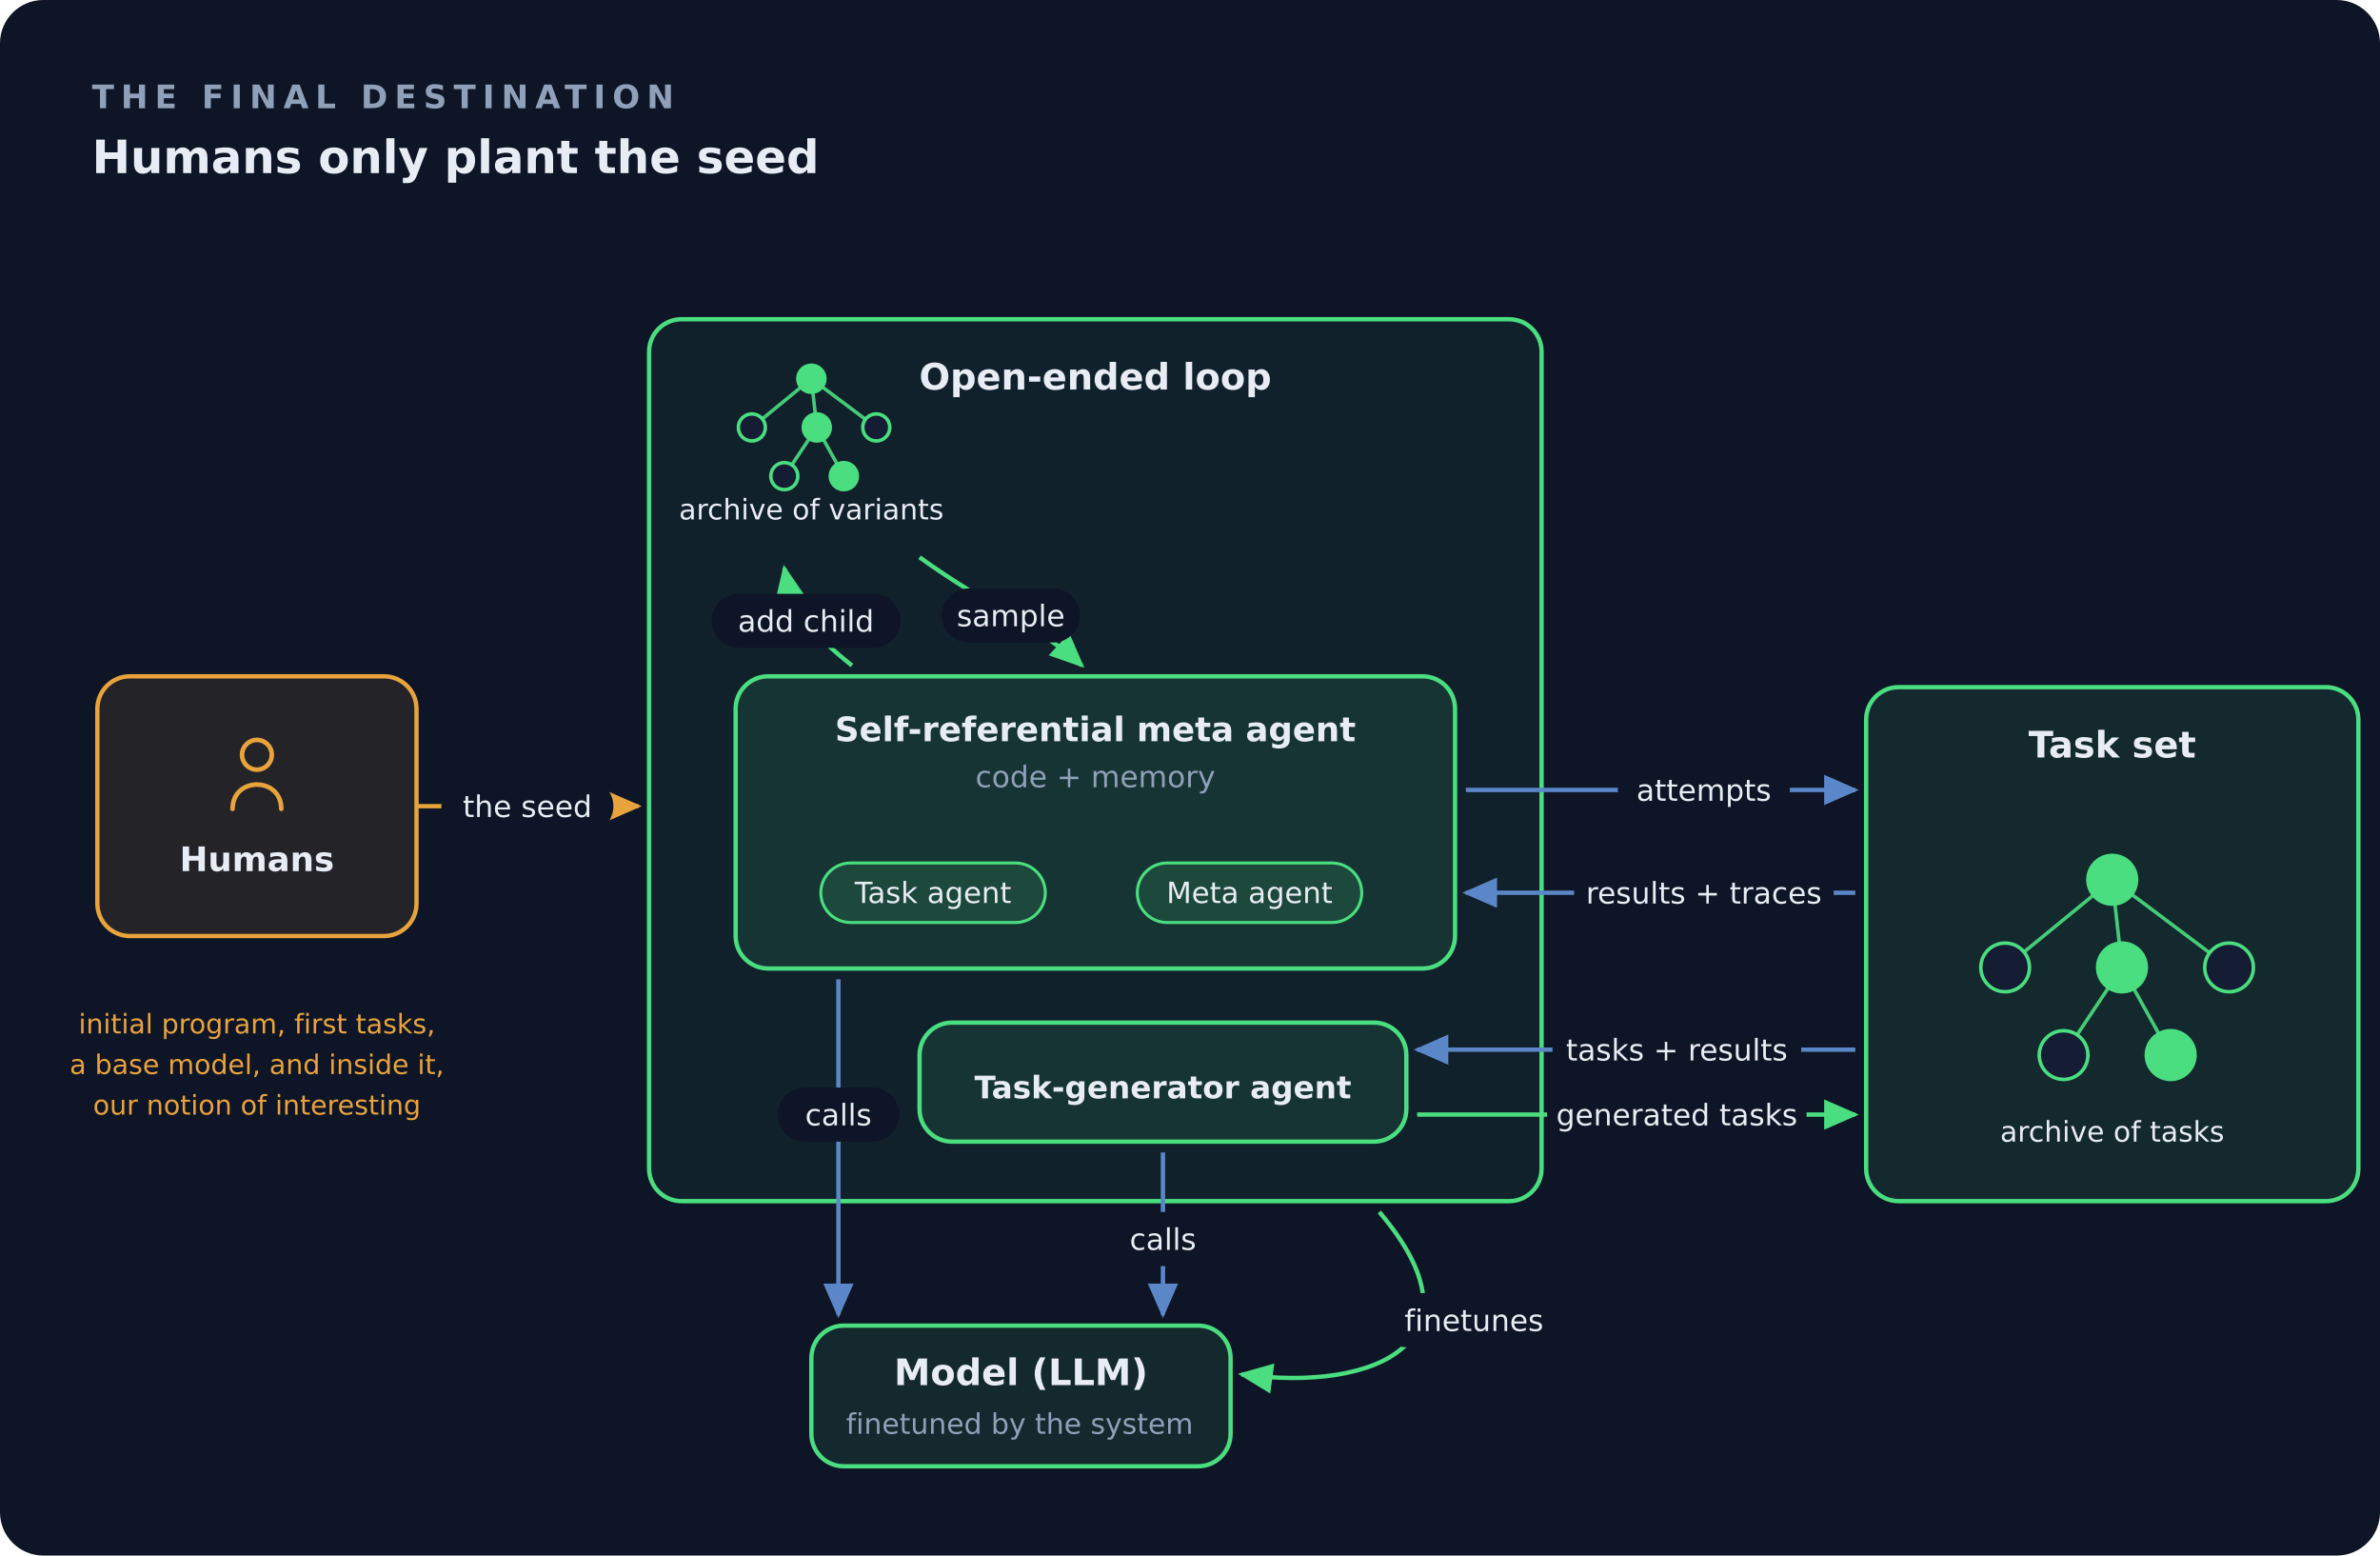
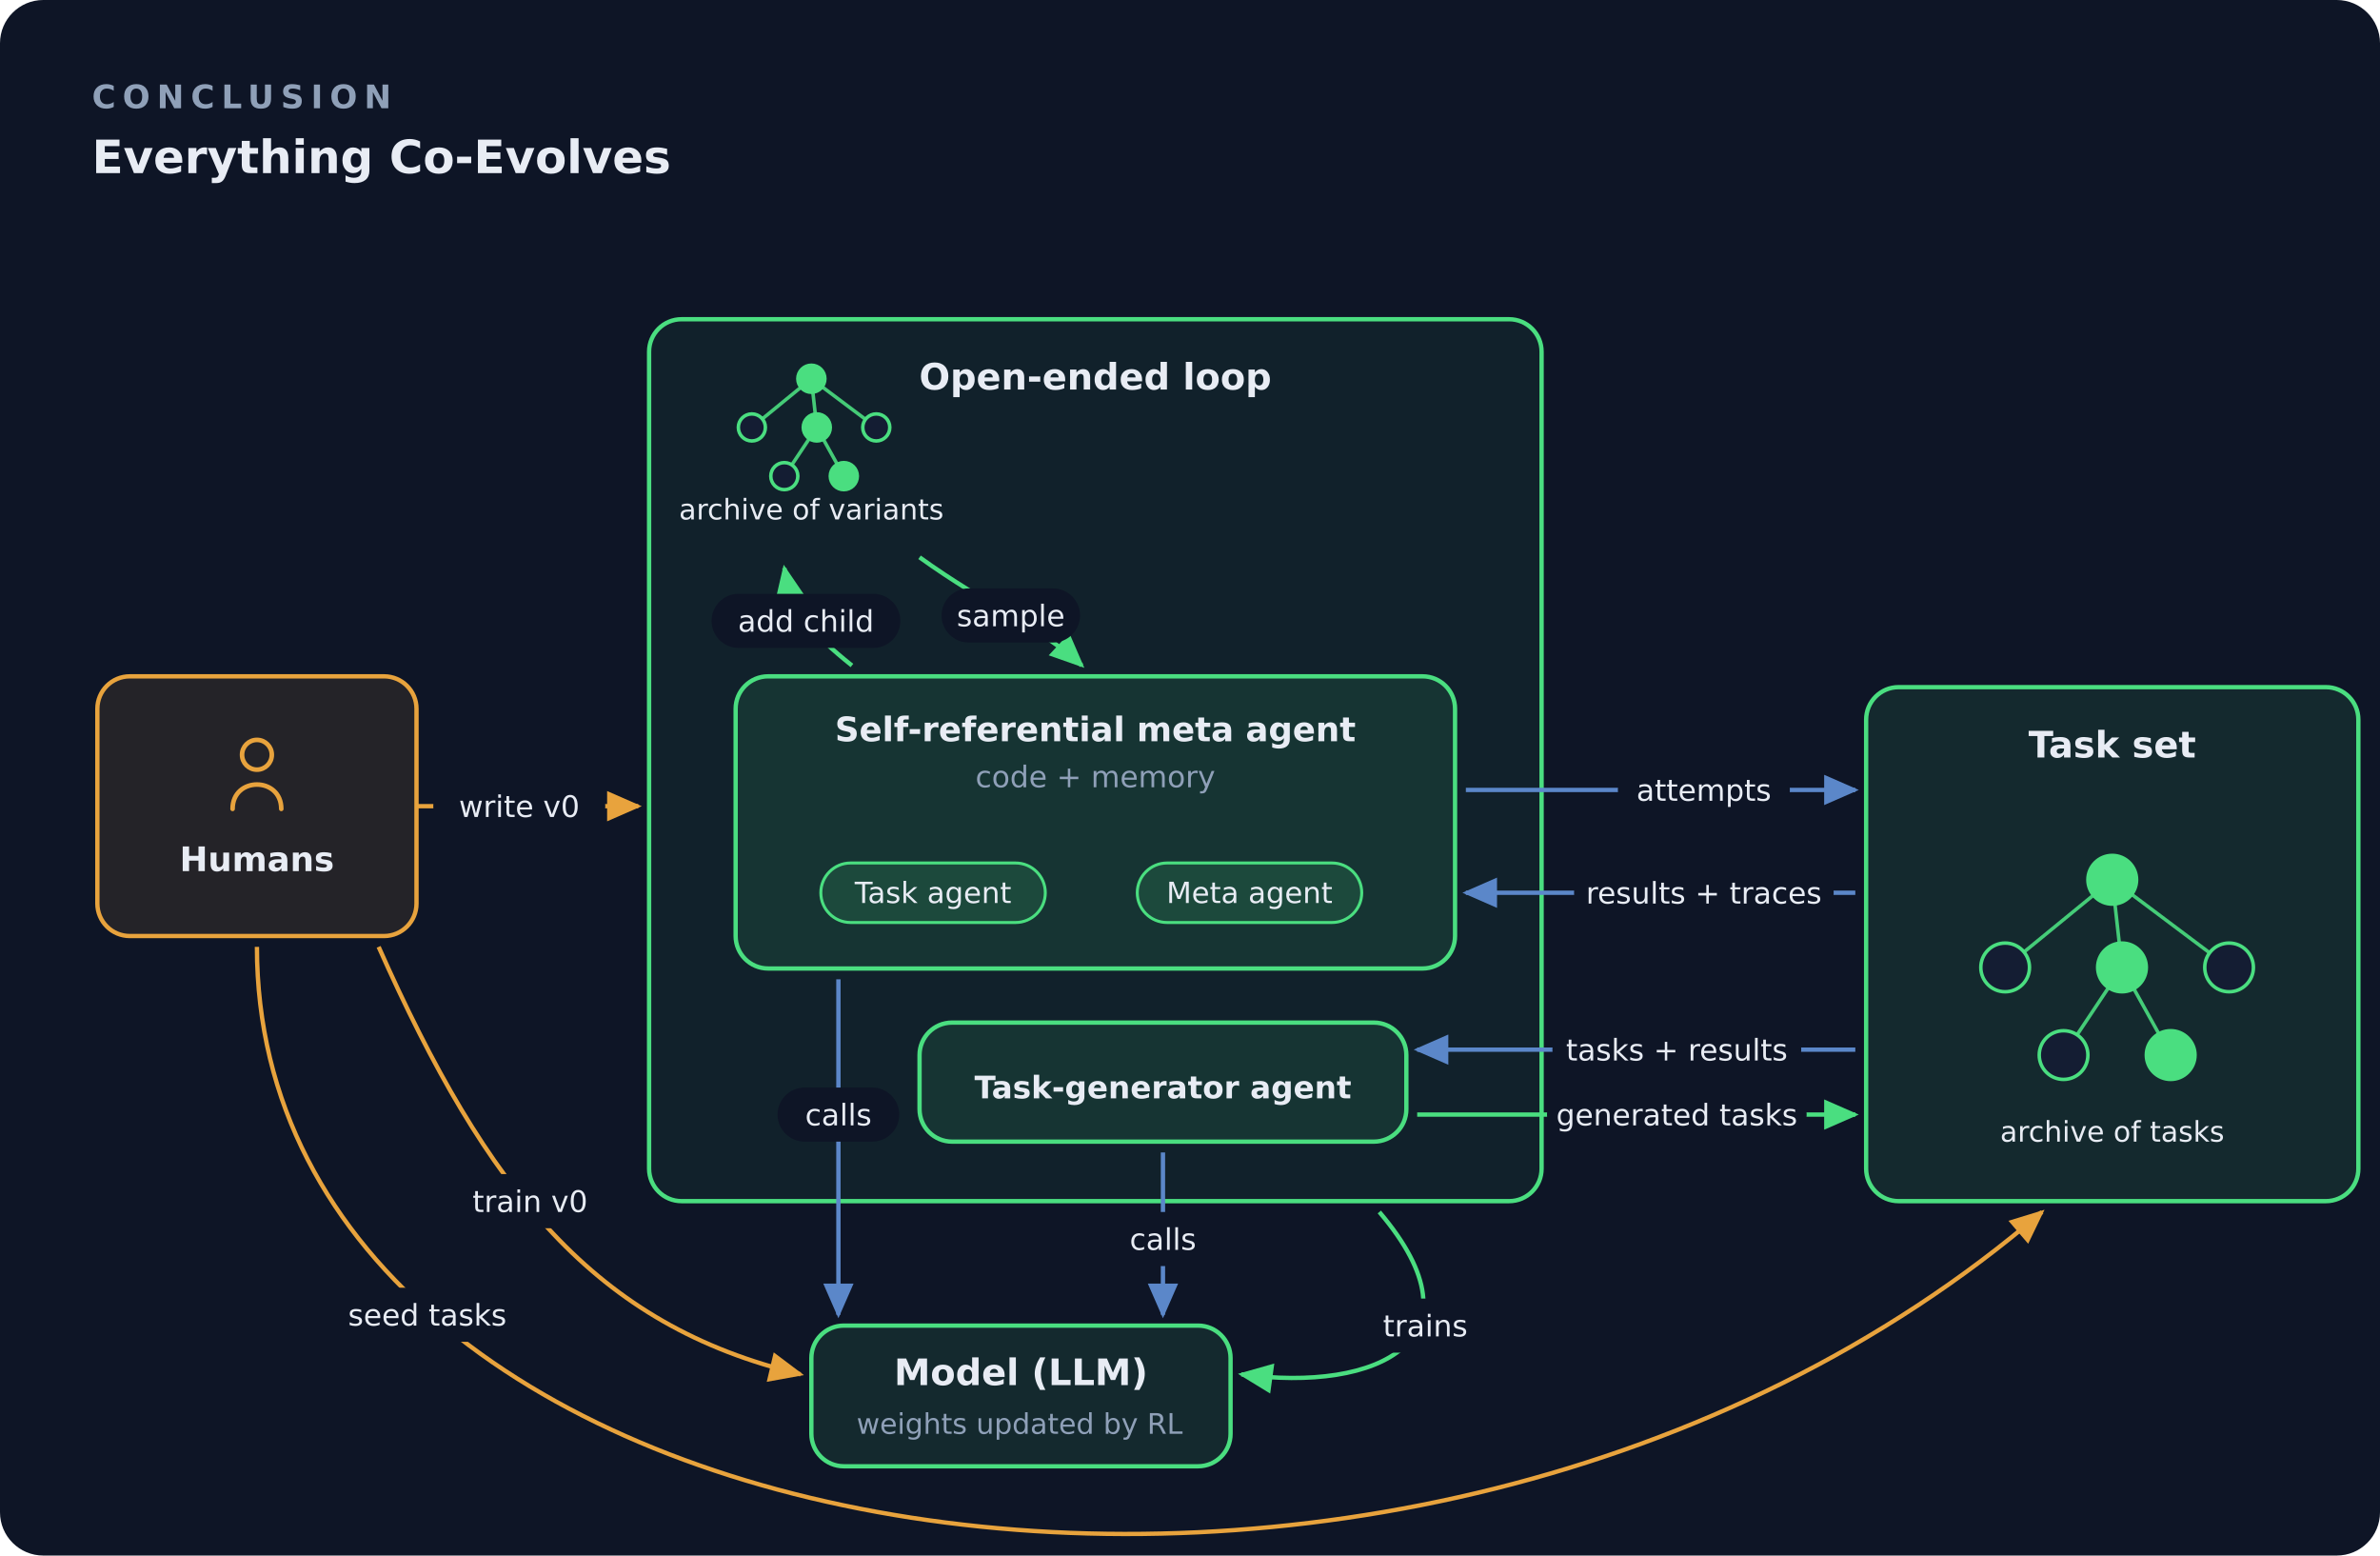
<svg xmlns="http://www.w3.org/2000/svg" viewBox="0 0 880 575" font-family="ui-sans-serif, system-ui, -apple-system, 'Segoe UI', 'DejaVu Sans', sans-serif">
  <rect width="880" height="575" rx="16" fill="#0e1526" />
  <defs>
    <marker id="m4ade80" markerWidth="9" markerHeight="7" refX="7.2" refY="3.5" orient="auto">
      <polygon points="0 0, 8 3.5, 0 7" fill="#4ade80" />
    </marker>
    <marker id="me8a33d" markerWidth="9" markerHeight="7" refX="7.2" refY="3.5" orient="auto">
      <polygon points="0 0, 8 3.5, 0 7" fill="#e8a33d" />
    </marker>
    <marker id="m5b87c9" markerWidth="9" markerHeight="7" refX="7.2" refY="3.5" orient="auto">
      <polygon points="0 0, 8 3.5, 0 7" fill="#5b87c9" />
    </marker>
  </defs>
-   <text x="34" y="40" fill="#8fa0b8" font-family="ui-sans-serif, system-ui, -apple-system, 'Segoe UI', 'DejaVu Sans', sans-serif" font-size="12" letter-spacing="2.5" font-weight="600">THE FINAL DESTINATION</text>
-   <text x="34" y="64" fill="#e8ecf4" font-family="ui-sans-serif, system-ui, -apple-system, 'Segoe UI', 'DejaVu Sans', sans-serif" font-size="17" font-weight="700">Humans only plant the seed</text>
+   <text x="34" y="40" fill="#8fa0b8" font-family="ui-sans-serif, system-ui, -apple-system, 'Segoe UI', 'DejaVu Sans', sans-serif" font-size="12" letter-spacing="2.5" font-weight="600">CONCLUSION</text>
+   <text x="34" y="64" fill="#e8ecf4" font-family="ui-sans-serif, system-ui, -apple-system, 'Segoe UI', 'DejaVu Sans', sans-serif" font-size="17" font-weight="700">Everything Co-Evolves</text>
  <g opacity="1.0">
    <rect x="36" y="250" width="118" height="96" rx="12" fill="#e8a33d" fill-opacity="0.1" stroke="#e8a33d" stroke-width="1.6" />
  </g>
  <g stroke="#e8a33d" stroke-width="1.7" fill="none" stroke-linecap="round">
    <circle cx="95" cy="279.0" r="5.5" />
    <path d="M 86.0 299.0 C 86.0 287.0, 104.0 287.0, 104.0 299.0" />
  </g>
  <text x="95" y="322" text-anchor="middle" fill="#e8ecf4" font-family="ui-sans-serif, system-ui, -apple-system, 'Segoe UI', 'DejaVu Sans', sans-serif" font-size="12.5" font-weight="600">Humans</text>
  <g opacity="1.0">
    <rect x="240" y="118" width="330" height="326" rx="12" fill="#4ade80" fill-opacity="0.06" stroke="#4ade80" stroke-width="1.6" />
    <text x="405.0" y="144" text-anchor="middle" fill="#e8ecf4" font-family="ui-sans-serif, system-ui, -apple-system, 'Segoe UI', 'DejaVu Sans', sans-serif" font-size="13.5" font-weight="600">Open-ended loop</text>
  </g>
  <line x1="300" y1="140.0" x2="278.0" y2="158.0" stroke="#4ade80" stroke-width="1.3" opacity="0.9" />
  <line x1="300" y1="140.0" x2="302.0" y2="158.0" stroke="#4ade80" stroke-width="1.3" opacity="0.9" />
  <line x1="300" y1="140.0" x2="324.0" y2="158.0" stroke="#4ade80" stroke-width="1.3" opacity="0.9" />
  <line x1="302.0" y1="158.0" x2="290.0" y2="176.0" stroke="#4ade80" stroke-width="1.3" opacity="0.9" />
  <line x1="302.0" y1="158.0" x2="312.0" y2="176.0" stroke="#4ade80" stroke-width="1.3" opacity="0.9" />
  <circle cx="300" cy="140.0" r="5.0" fill="#4ade80" stroke="#4ade80" stroke-width="1.3" />
  <circle cx="278.0" cy="158.0" r="5.0" fill="#141d33" stroke="#4ade80" stroke-width="1.3" />
  <circle cx="302.0" cy="158.0" r="5.0" fill="#4ade80" stroke="#4ade80" stroke-width="1.3" />
  <circle cx="324.0" cy="158.0" r="5.0" fill="#141d33" stroke="#4ade80" stroke-width="1.3" />
  <circle cx="290.0" cy="176.0" r="5.0" fill="#141d33" stroke="#4ade80" stroke-width="1.3" />
  <circle cx="312.0" cy="176.0" r="5.0" fill="#4ade80" stroke="#4ade80" stroke-width="1.3" />
  <text x="300" y="192" text-anchor="middle" fill="#e8ecf4" font-family="ui-sans-serif, system-ui, -apple-system, 'Segoe UI', 'DejaVu Sans', sans-serif" font-size="10.5" font-weight="normal">archive of variants</text>
  <path d="M 340 206 C 365 224, 385 232, 400 246" fill="none" stroke="#4ade80" stroke-width="1.6" marker-end="url(#m4ade80)" opacity="1.0" />
  <g opacity="1.0">
    <rect x="348.15" y="217.5" width="51.2" height="20" rx="10" fill="#0e1526" stroke="none" />
    <text x="373.75" y="231.5" text-anchor="middle" fill="#e8ecf4" font-family="ui-sans-serif, system-ui, -apple-system, 'Segoe UI', 'DejaVu Sans', sans-serif" font-size="11">sample</text>
  </g>
  <path d="M 315 246 C 300 234, 293 226, 290 210" fill="none" stroke="#4ade80" stroke-width="1.6" marker-end="url(#m4ade80)" opacity="1.0" />
  <g opacity="1.0">
    <rect x="263.1" y="219.5" width="69.8" height="20" rx="10" fill="#0e1526" stroke="none" />
    <text x="298.0" y="233.5" text-anchor="middle" fill="#e8ecf4" font-family="ui-sans-serif, system-ui, -apple-system, 'Segoe UI', 'DejaVu Sans', sans-serif" font-size="11">add child</text>
  </g>
  <g opacity="1.0">
    <rect x="272" y="250" width="266" height="108" rx="12" fill="#4ade80" fill-opacity="0.1" stroke="#4ade80" stroke-width="1.6" />
    <text x="405.0" y="274" text-anchor="middle" fill="#e8ecf4" font-family="ui-sans-serif, system-ui, -apple-system, 'Segoe UI', 'DejaVu Sans', sans-serif" font-size="12.5" font-weight="600">Self-referential meta agent</text>
    <text x="405.0" y="291" text-anchor="middle" fill="#8fa0b8" font-family="ui-sans-serif, system-ui, -apple-system, 'Segoe UI', 'DejaVu Sans', sans-serif" font-size="11">code + memory</text>
  </g>
  <g opacity="1.0">
    <rect x="303.5" y="319.0" width="83.0" height="22" rx="11" fill="#4ade80" fill-opacity="0.13" stroke="#4ade80" stroke-width="1.1" />
    <text x="345" y="333.8" text-anchor="middle" fill="#e8ecf4" font-family="ui-sans-serif, system-ui, -apple-system, 'Segoe UI', 'DejaVu Sans', sans-serif" font-size="10.8">Task agent</text>
  </g>
  <g opacity="1.0">
    <rect x="420.5" y="319.0" width="83.0" height="22" rx="11" fill="#4ade80" fill-opacity="0.13" stroke="#4ade80" stroke-width="1.1" />
    <text x="462" y="333.8" text-anchor="middle" fill="#e8ecf4" font-family="ui-sans-serif, system-ui, -apple-system, 'Segoe UI', 'DejaVu Sans', sans-serif" font-size="10.8">Meta agent</text>
  </g>
  <g opacity="1.0">
    <rect x="340" y="378" width="180" height="44" rx="12" fill="#4ade80" fill-opacity="0.1" stroke="#4ade80" stroke-width="1.6" />
    <text x="430.0" y="406" text-anchor="middle" fill="#e8ecf4" font-family="ui-sans-serif, system-ui, -apple-system, 'Segoe UI', 'DejaVu Sans', sans-serif" font-size="11.5" font-weight="600">Task-generator agent</text>
  </g>
  <g opacity="1.0">
    <rect x="300" y="490" width="155" height="52" rx="12" fill="#4ade80" fill-opacity="0.1" stroke="#4ade80" stroke-width="1.6" />
    <text x="377.5" y="512" text-anchor="middle" fill="#e8ecf4" font-family="ui-sans-serif, system-ui, -apple-system, 'Segoe UI', 'DejaVu Sans', sans-serif" font-size="13.5" font-weight="600">Model (LLM)</text>
  </g>
-   <text x="377" y="530" text-anchor="middle" fill="#8fa0b8" font-family="ui-sans-serif, system-ui, -apple-system, 'Segoe UI', 'DejaVu Sans', sans-serif" font-size="10.5" font-weight="normal">finetuned by the system</text>
+   <text x="377" y="530" text-anchor="middle" fill="#8fa0b8" font-family="ui-sans-serif, system-ui, -apple-system, 'Segoe UI', 'DejaVu Sans', sans-serif" font-size="10.5" font-weight="normal">weights updated by RL</text>
  <g opacity="1.0">
    <rect x="690" y="254" width="182" height="190" rx="12" fill="#4ade80" fill-opacity="0.1" stroke="#4ade80" stroke-width="1.6" />
    <text x="781.0" y="280" text-anchor="middle" fill="#e8ecf4" font-family="ui-sans-serif, system-ui, -apple-system, 'Segoe UI', 'DejaVu Sans', sans-serif" font-size="13.5" font-weight="600">Task set</text>
  </g>
  <line x1="781" y1="325.2" x2="741.4" y2="357.6" stroke="#4ade80" stroke-width="1.3" opacity="0.9" />
  <line x1="781" y1="325.2" x2="784.6" y2="357.6" stroke="#4ade80" stroke-width="1.3" opacity="0.9" />
  <line x1="781" y1="325.2" x2="824.2" y2="357.6" stroke="#4ade80" stroke-width="1.3" opacity="0.9" />
  <line x1="784.6" y1="357.6" x2="763.0" y2="390.0" stroke="#4ade80" stroke-width="1.3" opacity="0.9" />
  <line x1="784.6" y1="357.6" x2="802.6" y2="390.0" stroke="#4ade80" stroke-width="1.3" opacity="0.9" />
  <circle cx="781" cy="325.2" r="9.0" fill="#4ade80" stroke="#4ade80" stroke-width="1.3" />
  <circle cx="741.4" cy="357.6" r="9.0" fill="#141d33" stroke="#4ade80" stroke-width="1.3" />
  <circle cx="784.6" cy="357.6" r="9.0" fill="#4ade80" stroke="#4ade80" stroke-width="1.3" />
  <circle cx="824.2" cy="357.6" r="9.0" fill="#141d33" stroke="#4ade80" stroke-width="1.3" />
  <circle cx="763.0" cy="390.0" r="9.0" fill="#141d33" stroke="#4ade80" stroke-width="1.3" />
  <circle cx="802.6" cy="390.0" r="9.0" fill="#4ade80" stroke="#4ade80" stroke-width="1.3" />
  <text x="781" y="422" text-anchor="middle" fill="#e8ecf4" font-family="ui-sans-serif, system-ui, -apple-system, 'Segoe UI', 'DejaVu Sans', sans-serif" font-size="10.5" font-weight="normal">archive of tasks</text>
  <path d="M 154 298 L 236 298" fill="none" stroke="#e8a33d" stroke-width="1.6" marker-end="url(#me8a33d)" opacity="1.0" />
  <g opacity="1.0">
-     <rect x="163.2" y="288.0" width="63.6" height="20" rx="10" fill="#0e1526" stroke="none" />
-     <text x="195.0" y="302.0" text-anchor="middle" fill="#e8ecf4" font-family="ui-sans-serif, system-ui, -apple-system, 'Segoe UI', 'DejaVu Sans', sans-serif" font-size="11">the seed</text>
+     <rect x="160.2" y="288" width="63.6" height="20" rx="10" fill="#0e1526" stroke="none" />
+     <text x="192" y="302" text-anchor="middle" fill="#e8ecf4" font-family="ui-sans-serif, system-ui, -apple-system, 'Segoe UI', 'DejaVu Sans', sans-serif" font-size="11">write v0</text>
  </g>
-   <text x="95" y="382" text-anchor="middle" fill="#e8a33d" font-family="ui-sans-serif, system-ui, -apple-system, 'Segoe UI', 'DejaVu Sans', sans-serif" font-size="10" font-weight="normal">initial program, first tasks,</text>
-   <text x="95" y="397" text-anchor="middle" fill="#e8a33d" font-family="ui-sans-serif, system-ui, -apple-system, 'Segoe UI', 'DejaVu Sans', sans-serif" font-size="10" font-weight="normal">a base model, and inside it,</text>
-   <text x="95" y="412" text-anchor="middle" fill="#e8a33d" font-family="ui-sans-serif, system-ui, -apple-system, 'Segoe UI', 'DejaVu Sans', sans-serif" font-size="10" font-weight="normal">our notion of interesting</text>
+   <path d="M 95 350 C 95 580, 520 650, 755 448" fill="none" stroke="#e8a33d" stroke-width="1.6" marker-end="url(#me8a33d)" opacity="1.0" />
+   <g opacity="1.0">
+     <rect x="120.0" y="476" width="76.0" height="20" rx="10" fill="#0e1526" stroke="none" />
+     <text x="158" y="490" text-anchor="middle" fill="#e8ecf4" font-family="ui-sans-serif, system-ui, -apple-system, 'Segoe UI', 'DejaVu Sans', sans-serif" font-size="11">seed tasks</text>
+   </g>
+   <path d="M 140 350 C 180 440, 220 490, 296 508" fill="none" stroke="#e8a33d" stroke-width="1.6" marker-end="url(#me8a33d)" opacity="1.0" />
+   <g opacity="1.0">
+     <rect x="164.2" y="434" width="63.6" height="20" rx="10" fill="#0e1526" stroke="none" />
+     <text x="196" y="448" text-anchor="middle" fill="#e8ecf4" font-family="ui-sans-serif, system-ui, -apple-system, 'Segoe UI', 'DejaVu Sans', sans-serif" font-size="11">train v0</text>
+   </g>
  <path d="M 310 362 L 310 486" fill="none" stroke="#5b87c9" stroke-width="1.6" marker-end="url(#m5b87c9)" opacity="1.0" />
  <g opacity="1.0">
    <rect x="287.5" y="402" width="45.0" height="20" rx="10" fill="#0e1526" stroke="none" />
    <text x="310" y="416" text-anchor="middle" fill="#e8ecf4" font-family="ui-sans-serif, system-ui, -apple-system, 'Segoe UI', 'DejaVu Sans', sans-serif" font-size="11">calls</text>
  </g>
  <path d="M 430 426 L 430 486" fill="none" stroke="#5b87c9" stroke-width="1.6" marker-end="url(#m5b87c9)" opacity="1.0" />
  <g opacity="1.0">
    <rect x="407.5" y="448" width="45.0" height="20" rx="10" fill="#0e1526" stroke="none" />
    <text x="430" y="462" text-anchor="middle" fill="#e8ecf4" font-family="ui-sans-serif, system-ui, -apple-system, 'Segoe UI', 'DejaVu Sans', sans-serif" font-size="11">calls</text>
  </g>
  <path d="M 510 448 C 550 495, 510 515, 459 508" fill="none" stroke="#4ade80" stroke-width="1.6" marker-end="url(#m4ade80)" opacity="1.0" />
  <g opacity="1.0">
-     <rect x="510.1" y="478" width="69.8" height="20" rx="10" fill="#0e1526" stroke="none" />
-     <text x="545" y="492" text-anchor="middle" fill="#e8ecf4" font-family="ui-sans-serif, system-ui, -apple-system, 'Segoe UI', 'DejaVu Sans', sans-serif" font-size="11">finetunes</text>
+     <rect x="501.4" y="480" width="51.2" height="20" rx="10" fill="#0e1526" stroke="none" />
+     <text x="527" y="494" text-anchor="middle" fill="#e8ecf4" font-family="ui-sans-serif, system-ui, -apple-system, 'Segoe UI', 'DejaVu Sans', sans-serif" font-size="11">trains</text>
  </g>
  <path d="M 542 292 L 686 292" fill="none" stroke="#5b87c9" stroke-width="1.6" marker-end="url(#m5b87c9)" opacity="1.0" />
  <g opacity="1.0">
    <rect x="598.2" y="282" width="63.6" height="20" rx="10" fill="#0e1526" stroke="none" />
    <text x="630" y="296" text-anchor="middle" fill="#e8ecf4" font-family="ui-sans-serif, system-ui, -apple-system, 'Segoe UI', 'DejaVu Sans', sans-serif" font-size="11">attempts</text>
  </g>
  <path d="M 686 330 L 542 330" fill="none" stroke="#5b87c9" stroke-width="1.6" marker-end="url(#m5b87c9)" opacity="1.0" />
  <g opacity="1.0">
    <rect x="582.0" y="320" width="96" height="20" rx="10" fill="#0e1526" stroke="none" />
    <text x="630" y="334" text-anchor="middle" fill="#e8ecf4" font-family="ui-sans-serif, system-ui, -apple-system, 'Segoe UI', 'DejaVu Sans', sans-serif" font-size="11">results + traces</text>
  </g>
  <path d="M 686 388 L 524 388" fill="none" stroke="#5b87c9" stroke-width="1.6" marker-end="url(#m5b87c9)" opacity="1.0" />
  <g opacity="1.0">
    <rect x="574.0" y="378" width="92" height="20" rx="10" fill="#0e1526" stroke="none" />
    <text x="620" y="392" text-anchor="middle" fill="#e8ecf4" font-family="ui-sans-serif, system-ui, -apple-system, 'Segoe UI', 'DejaVu Sans', sans-serif" font-size="11">tasks + results</text>
  </g>
  <path d="M 524 412 L 686 412" fill="none" stroke="#4ade80" stroke-width="1.6" marker-end="url(#m4ade80)" opacity="1.0" />
  <g opacity="1.0">
    <rect x="572.0" y="402" width="96" height="20" rx="10" fill="#0e1526" stroke="none" />
    <text x="620" y="416" text-anchor="middle" fill="#e8ecf4" font-family="ui-sans-serif, system-ui, -apple-system, 'Segoe UI', 'DejaVu Sans', sans-serif" font-size="11">generated tasks</text>
  </g>
</svg>
